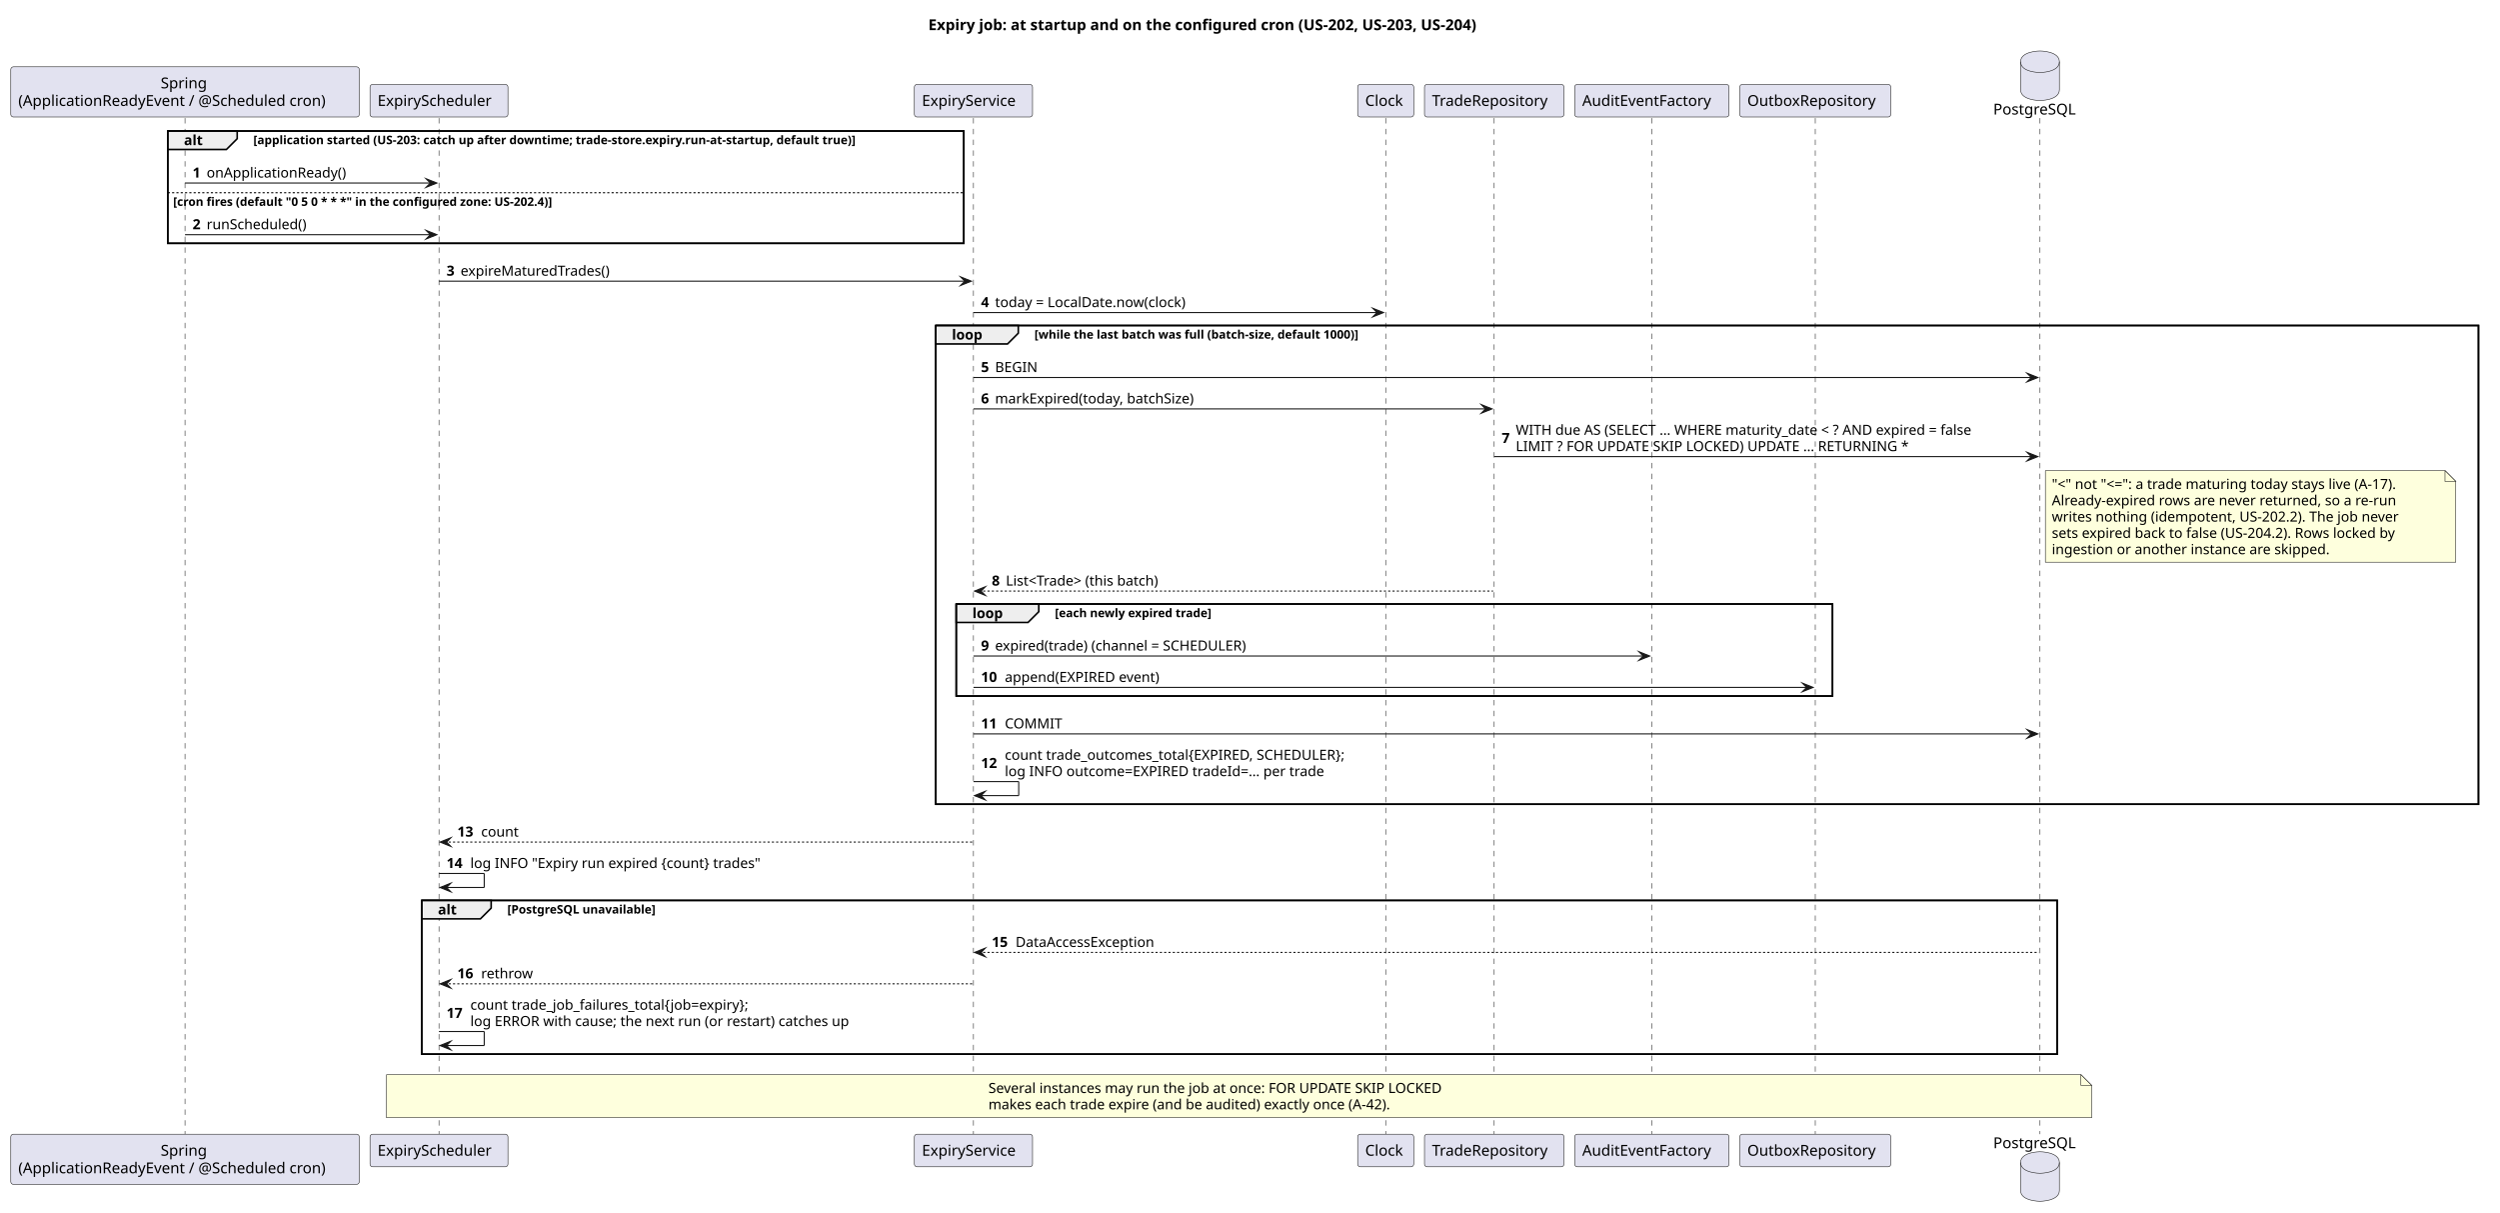
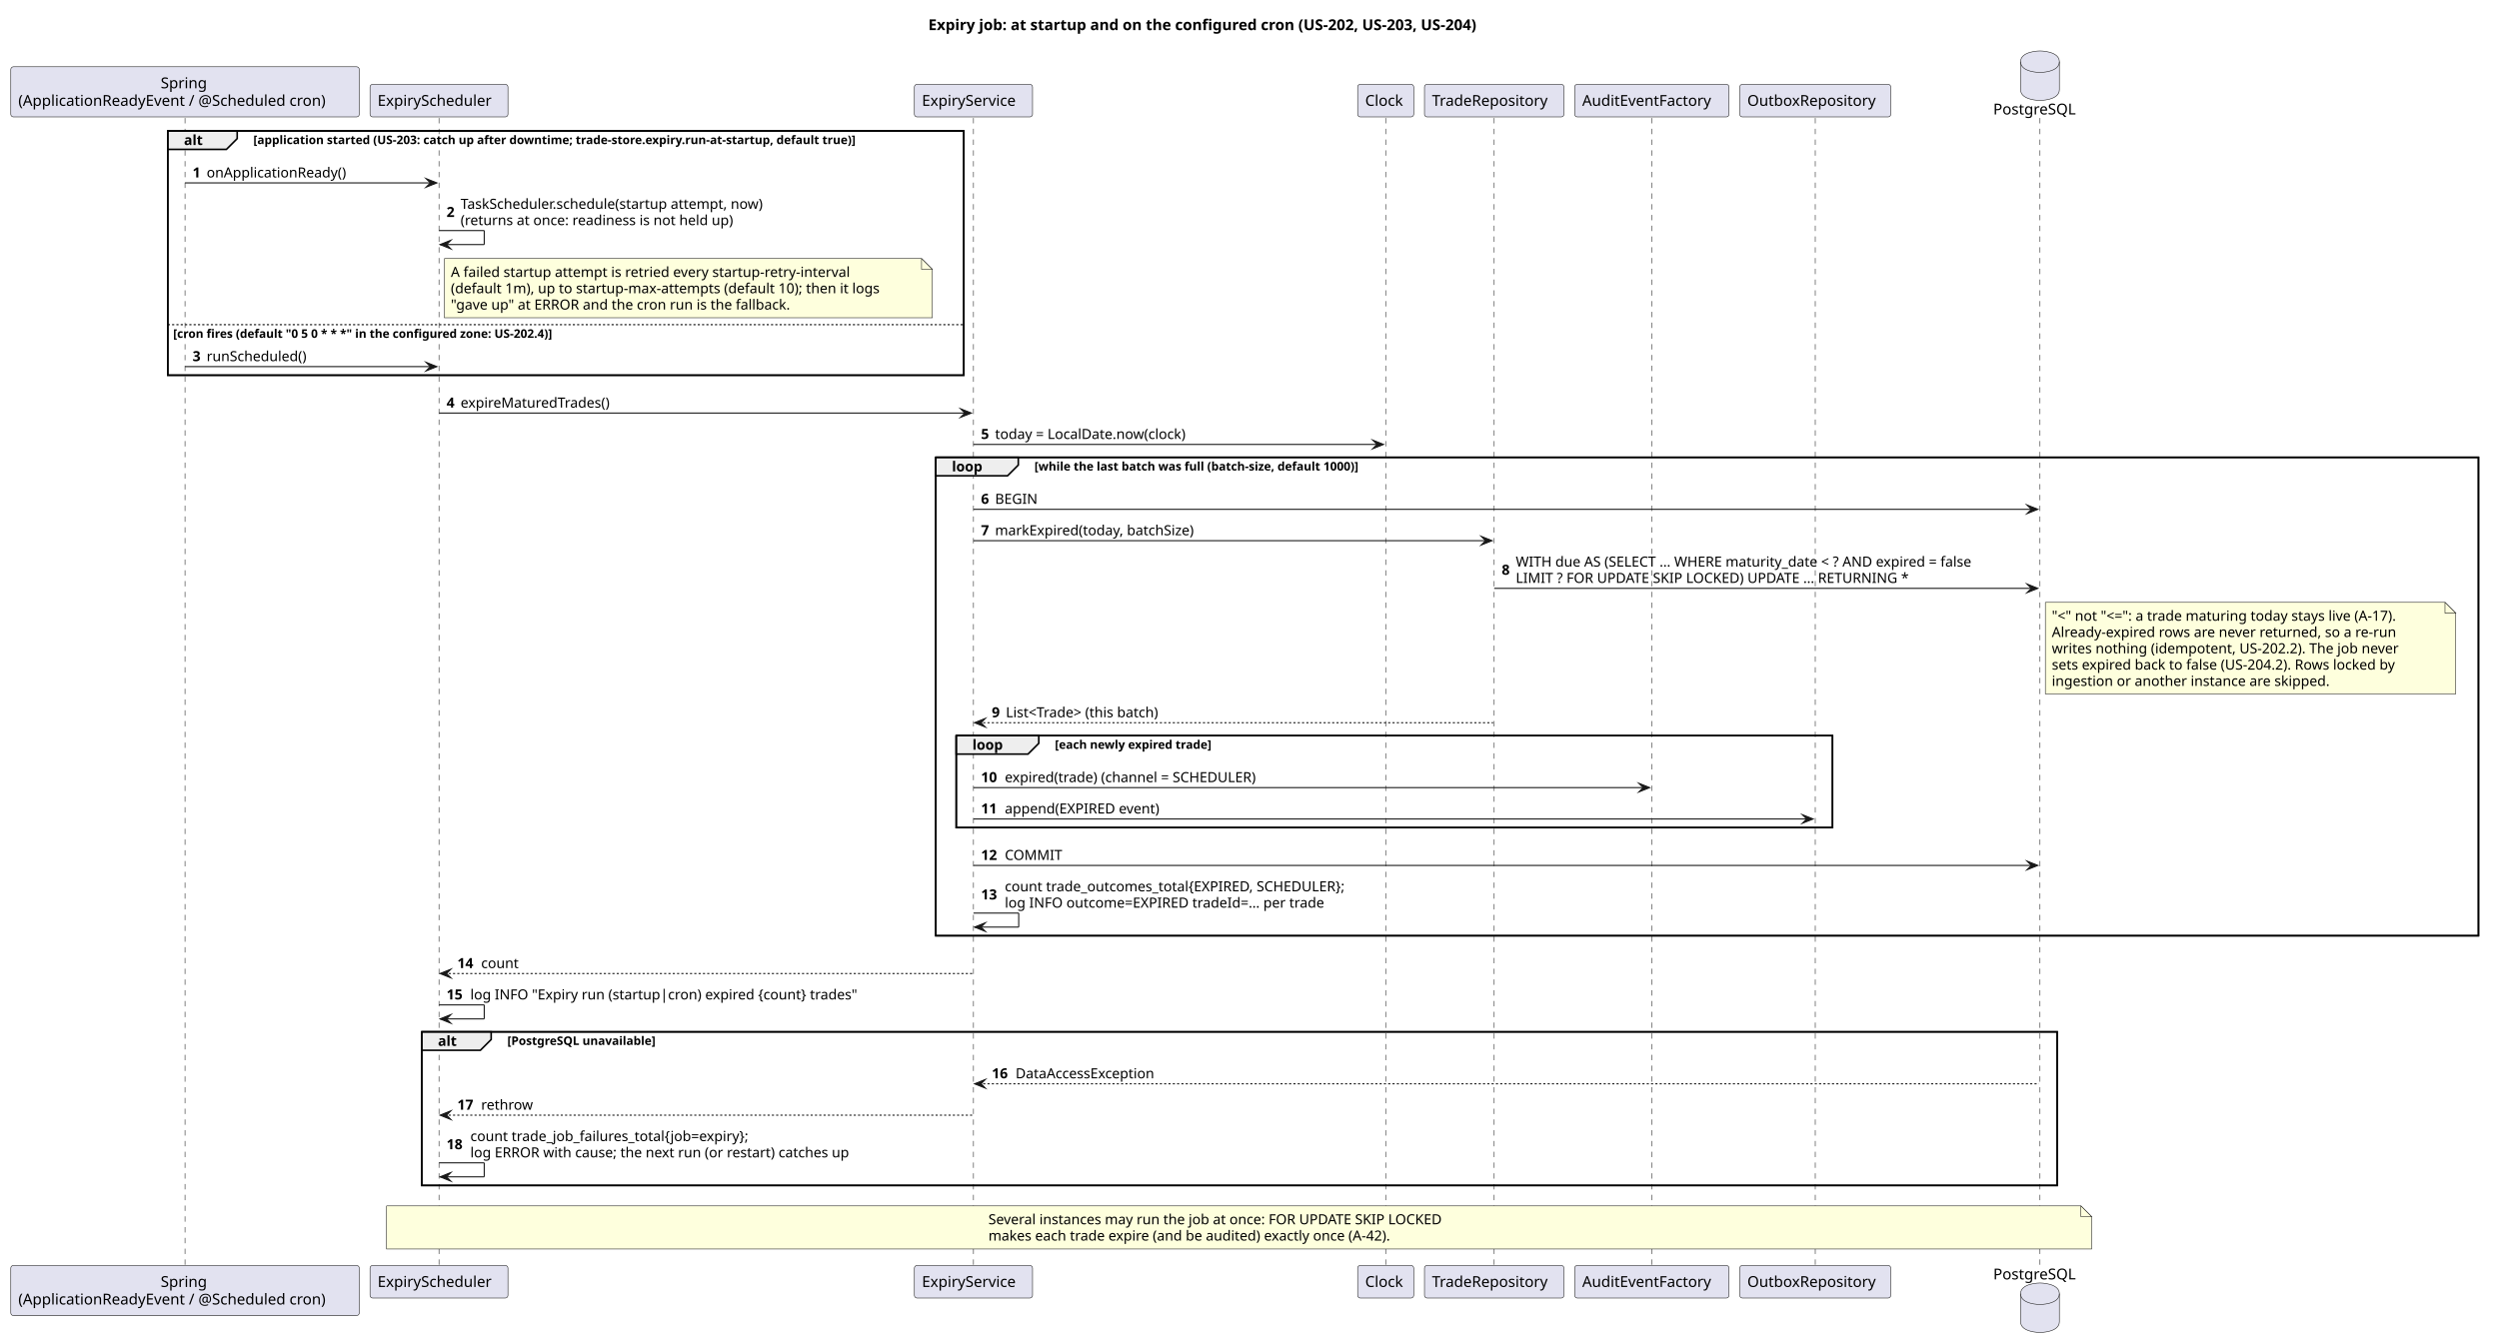
- <svg xmlns="http://www.w3.org/2000/svg" version="1.1" data-diagram-type="SEQUENCE" style="width:2320px;height:1125px;background:#FFFFFF;" width="2320px" height="1125px" viewBox="0 0 2320 1125" zoomAndPan="magnify" preserveAspectRatio="none" contentStyleType="text/css">
+ <svg xmlns="http://www.w3.org/2000/svg" version="1.1" data-diagram-type="SEQUENCE" style="width:2320px;height:1248px;background:#FFFFFF;" width="2320px" height="1248px" viewBox="0 0 2320 1248" zoomAndPan="magnify" preserveAspectRatio="none" contentStyleType="text/css">
  <defs />
  <g font-family="sans-serif" lengthAdjust="spacing">
    <g class="title" data-source-line="1">
      <text x="861.804" y="27.995" fill="#000" font-size="14" textLength="595.328" font-weight="700">Expiry job: at startup and on the configured cron (US-202, US-203, US-204)</text>
    </g>
-     <rect x="155.762" y="121.594" width="738.98" height="104.203" fill="none" style="stroke:#000;stroke-width:1.5;" />
-     <rect x="868.743" y="302.063" width="1432.193" height="444.258" fill="none" style="stroke:#000;stroke-width:1.5;" />
-     <rect x="887.743" y="560.523" width="813.499" height="85.398" fill="none" style="stroke:#000;stroke-width:1.5;" />
-     <rect x="391.543" y="835.586" width="1518.315" height="142.664" fill="none" style="stroke:#000;stroke-width:1.5;" />
+     <rect x="155.762" y="121.594" width="738.98" height="226.867" fill="none" style="stroke:#000;stroke-width:1.5;" />
+     <rect x="868.743" y="424.727" width="1432.193" height="444.258" fill="none" style="stroke:#000;stroke-width:1.5;" />
+     <rect x="887.743" y="683.188" width="813.499" height="85.398" fill="none" style="stroke:#000;stroke-width:1.5;" />
+     <rect x="391.543" y="958.25" width="1518.315" height="142.664" fill="none" style="stroke:#000;stroke-width:1.5;" />
    <g class="participant-lifeline" data-qualified-name="Spring" data-entity-uid="part1" id="part1-lifeline" data-source-line="4">
      <g>
-         <rect x="168.262" y="109.594" width="8" height="942.922" fill="#000" fill-opacity="0" />
-         <line x1="171.762" y1="109.594" x2="171.762" y2="1052.516" style="stroke:#181818;stroke-width:0.5;stroke-dasharray:5,5;" />
+         <rect x="168.262" y="109.594" width="8" height="1065.586" fill="#000" fill-opacity="0" />
+         <line x1="171.762" y1="109.594" x2="171.762" y2="1175.18" style="stroke:#181818;stroke-width:0.5;stroke-dasharray:5,5;" />
      </g>
    </g>
    <g class="participant-lifeline" data-qualified-name="ExpiryScheduler" data-entity-uid="part2" id="part2-lifeline" data-source-line="5">
      <g>
-         <rect x="404.043" y="109.594" width="8" height="942.922" fill="#000" fill-opacity="0" />
-         <line x1="407.543" y1="109.594" x2="407.543" y2="1052.516" style="stroke:#181818;stroke-width:0.5;stroke-dasharray:5,5;" />
+         <rect x="404.043" y="109.594" width="8" height="1065.586" fill="#000" fill-opacity="0" />
+         <line x1="407.543" y1="109.594" x2="407.543" y2="1175.18" style="stroke:#181818;stroke-width:0.5;stroke-dasharray:5,5;" />
      </g>
    </g>
    <g class="participant-lifeline" data-qualified-name="ExpiryService" data-entity-uid="part3" id="part3-lifeline" data-source-line="6">
      <g>
-         <rect x="900.243" y="109.594" width="8" height="942.922" fill="#000" fill-opacity="0" />
-         <line x1="903.743" y1="109.594" x2="903.743" y2="1052.516" style="stroke:#181818;stroke-width:0.5;stroke-dasharray:5,5;" />
+         <rect x="900.243" y="109.594" width="8" height="1065.586" fill="#000" fill-opacity="0" />
+         <line x1="903.743" y1="109.594" x2="903.743" y2="1175.18" style="stroke:#181818;stroke-width:0.5;stroke-dasharray:5,5;" />
      </g>
    </g>
    <g class="participant-lifeline" data-qualified-name="Clock" data-entity-uid="part4" id="part4-lifeline" data-source-line="7">
      <g>
-         <rect x="1282.922" y="109.594" width="8" height="942.922" fill="#000" fill-opacity="0" />
-         <line x1="1286.422" y1="109.594" x2="1286.422" y2="1052.516" style="stroke:#181818;stroke-width:0.5;stroke-dasharray:5,5;" />
+         <rect x="1282.922" y="109.594" width="8" height="1065.586" fill="#000" fill-opacity="0" />
+         <line x1="1286.422" y1="109.594" x2="1286.422" y2="1175.18" style="stroke:#181818;stroke-width:0.5;stroke-dasharray:5,5;" />
      </g>
    </g>
    <g class="participant-lifeline" data-qualified-name="TradeRepository" data-entity-uid="part5" id="part5-lifeline" data-source-line="8">
      <g>
-         <rect x="1383.669" y="109.594" width="8" height="942.922" fill="#000" fill-opacity="0" />
-         <line x1="1387.169" y1="109.594" x2="1387.169" y2="1052.516" style="stroke:#181818;stroke-width:0.5;stroke-dasharray:5,5;" />
+         <rect x="1383.669" y="109.594" width="8" height="1065.586" fill="#000" fill-opacity="0" />
+         <line x1="1387.169" y1="109.594" x2="1387.169" y2="1175.18" style="stroke:#181818;stroke-width:0.5;stroke-dasharray:5,5;" />
      </g>
    </g>
    <g class="participant-lifeline" data-qualified-name="AuditEventFactory" data-entity-uid="part6" id="part6-lifeline" data-source-line="9">
      <g>
-         <rect x="1530.022" y="109.594" width="8" height="942.922" fill="#000" fill-opacity="0" />
-         <line x1="1533.522" y1="109.594" x2="1533.522" y2="1052.516" style="stroke:#181818;stroke-width:0.5;stroke-dasharray:5,5;" />
+         <rect x="1530.022" y="109.594" width="8" height="1065.586" fill="#000" fill-opacity="0" />
+         <line x1="1533.522" y1="109.594" x2="1533.522" y2="1175.18" style="stroke:#181818;stroke-width:0.5;stroke-dasharray:5,5;" />
      </g>
    </g>
    <g class="participant-lifeline" data-qualified-name="OutboxRepository" data-entity-uid="part7" id="part7-lifeline" data-source-line="10">
      <g>
-         <rect x="1681.741" y="109.594" width="8" height="942.922" fill="#000" fill-opacity="0" />
-         <line x1="1685.241" y1="109.594" x2="1685.241" y2="1052.516" style="stroke:#181818;stroke-width:0.5;stroke-dasharray:5,5;" />
+         <rect x="1681.741" y="109.594" width="8" height="1065.586" fill="#000" fill-opacity="0" />
+         <line x1="1685.241" y1="109.594" x2="1685.241" y2="1175.18" style="stroke:#181818;stroke-width:0.5;stroke-dasharray:5,5;" />
      </g>
    </g>
    <g class="participant-lifeline" data-qualified-name="PostgreSQL" data-entity-uid="part8" id="part8-lifeline" data-source-line="11">
      <g>
-         <rect x="1890.358" y="109.594" width="8" height="942.922" fill="#000" fill-opacity="0" />
-         <line x1="1893.858" y1="109.594" x2="1893.858" y2="1052.516" style="stroke:#181818;stroke-width:0.5;stroke-dasharray:5,5;" />
+         <rect x="1890.358" y="109.594" width="8" height="1065.586" fill="#000" fill-opacity="0" />
+         <line x1="1893.858" y1="109.594" x2="1893.858" y2="1175.18" style="stroke:#181818;stroke-width:0.5;stroke-dasharray:5,5;" />
      </g>
    </g>
    <g class="participant participant-head" data-qualified-name="Spring" data-entity-uid="part1" id="part1-head" data-source-line="4">
      <rect x="10" y="62" width="323.524" height="46.594" fill="#E2E2F0" style="stroke:#181818;stroke-width:0.5;" rx="2.5" ry="2.5" />
      <text x="149.173" y="81.995" fill="#000" font-size="14" textLength="45.179">Spring</text>
      <text x="17" y="98.292" fill="#000" font-size="14" textLength="309.524">(ApplicationReadyEvent / @Scheduled cron)</text>
    </g>
    <g class="participant participant-head" data-qualified-name="ExpiryScheduler" data-entity-uid="part2" id="part2-head" data-source-line="5">
      <rect x="343.524" y="78.297" width="128.037" height="30.297" fill="#E2E2F0" style="stroke:#181818;stroke-width:0.5;" rx="2.5" ry="2.5" />
      <text x="350.524" y="98.292" fill="#000" font-size="14" textLength="114.037">ExpiryScheduler</text>
    </g>
    <g class="participant participant-head" data-qualified-name="ExpiryService" data-entity-uid="part3" id="part3-head" data-source-line="6">
      <rect x="848.898" y="78.297" width="109.689" height="30.297" fill="#E2E2F0" style="stroke:#181818;stroke-width:0.5;" rx="2.5" ry="2.5" />
      <text x="855.898" y="98.292" fill="#000" font-size="14" textLength="95.689">ExpiryService</text>
    </g>
    <g class="participant participant-head" data-qualified-name="Clock" data-entity-uid="part4" id="part4-head" data-source-line="7">
      <rect x="1260.404" y="78.297" width="52.035" height="30.297" fill="#E2E2F0" style="stroke:#181818;stroke-width:0.5;" rx="2.5" ry="2.5" />
      <text x="1267.404" y="98.292" fill="#000" font-size="14" textLength="38.035">Clock</text>
    </g>
    <g class="participant participant-head" data-qualified-name="TradeRepository" data-entity-uid="part5" id="part5-head" data-source-line="8">
      <rect x="1322.439" y="78.297" width="129.459" height="30.297" fill="#E2E2F0" style="stroke:#181818;stroke-width:0.5;" rx="2.5" ry="2.5" />
      <text x="1329.439" y="98.292" fill="#000" font-size="14" textLength="115.459">TradeRepository</text>
    </g>
    <g class="participant participant-head" data-qualified-name="AuditEventFactory" data-entity-uid="part6" id="part6-head" data-source-line="9">
      <rect x="1461.898" y="78.297" width="143.247" height="30.297" fill="#E2E2F0" style="stroke:#181818;stroke-width:0.5;" rx="2.5" ry="2.5" />
      <text x="1468.898" y="98.292" fill="#000" font-size="14" textLength="129.247">AuditEventFactory</text>
    </g>
    <g class="participant participant-head" data-qualified-name="OutboxRepository" data-entity-uid="part7" id="part7-head" data-source-line="10">
      <rect x="1615.146" y="78.297" width="140.191" height="30.297" fill="#E2E2F0" style="stroke:#181818;stroke-width:0.5;" rx="2.5" ry="2.5" />
      <text x="1622.146" y="98.292" fill="#000" font-size="14" textLength="126.191">OutboxRepository</text>
    </g>
    <g class="participant participant-head" data-qualified-name="PostgreSQL" data-entity-uid="part8" id="part8-head" data-source-line="11">
      <text x="1850.482" y="106.292" fill="#000" font-size="14" textLength="80.753">PostgreSQL</text>
      <path d="M1875.858,57.297 C1875.858,47.297 1893.858,47.297 1893.858,47.297 C1893.858,47.297 1911.858,47.297 1911.858,57.297 L1911.858,83.297 C1911.858,93.297 1893.858,93.297 1893.858,93.297 C1893.858,93.297 1875.858,93.297 1875.858,83.297 L1875.858,57.297" style="stroke:#181818;stroke-width:0.5;" fill="#E2E2F0" />
      <path d="M1875.858,57.297 C1875.858,67.297 1893.858,67.297 1893.858,67.297 C1893.858,67.297 1911.858,67.297 1911.858,57.297" style="stroke:#181818;stroke-width:0.5;" fill="none" />
    </g>
    <g class="participant participant-tail" data-qualified-name="Spring" data-entity-uid="part1" id="part1-tail" data-source-line="4">
-       <rect x="10" y="1052.516" width="323.524" height="46.594" fill="#E2E2F0" style="stroke:#181818;stroke-width:0.5;" rx="2.5" ry="2.5" />
-       <text x="149.173" y="1072.511" fill="#000" font-size="14" textLength="45.179">Spring</text>
-       <text x="17" y="1088.808" fill="#000" font-size="14" textLength="309.524">(ApplicationReadyEvent / @Scheduled cron)</text>
+       <rect x="10" y="1175.18" width="323.524" height="46.594" fill="#E2E2F0" style="stroke:#181818;stroke-width:0.5;" rx="2.5" ry="2.5" />
+       <text x="149.173" y="1195.175" fill="#000" font-size="14" textLength="45.179">Spring</text>
+       <text x="17" y="1211.472" fill="#000" font-size="14" textLength="309.524">(ApplicationReadyEvent / @Scheduled cron)</text>
    </g>
    <g class="participant participant-tail" data-qualified-name="ExpiryScheduler" data-entity-uid="part2" id="part2-tail" data-source-line="5">
-       <rect x="343.524" y="1052.516" width="128.037" height="30.297" fill="#E2E2F0" style="stroke:#181818;stroke-width:0.5;" rx="2.5" ry="2.5" />
-       <text x="350.524" y="1072.511" fill="#000" font-size="14" textLength="114.037">ExpiryScheduler</text>
+       <rect x="343.524" y="1175.18" width="128.037" height="30.297" fill="#E2E2F0" style="stroke:#181818;stroke-width:0.5;" rx="2.5" ry="2.5" />
+       <text x="350.524" y="1195.175" fill="#000" font-size="14" textLength="114.037">ExpiryScheduler</text>
    </g>
    <g class="participant participant-tail" data-qualified-name="ExpiryService" data-entity-uid="part3" id="part3-tail" data-source-line="6">
-       <rect x="848.898" y="1052.516" width="109.689" height="30.297" fill="#E2E2F0" style="stroke:#181818;stroke-width:0.5;" rx="2.5" ry="2.5" />
-       <text x="855.898" y="1072.511" fill="#000" font-size="14" textLength="95.689">ExpiryService</text>
+       <rect x="848.898" y="1175.18" width="109.689" height="30.297" fill="#E2E2F0" style="stroke:#181818;stroke-width:0.5;" rx="2.5" ry="2.5" />
+       <text x="855.898" y="1195.175" fill="#000" font-size="14" textLength="95.689">ExpiryService</text>
    </g>
    <g class="participant participant-tail" data-qualified-name="Clock" data-entity-uid="part4" id="part4-tail" data-source-line="7">
-       <rect x="1260.404" y="1052.516" width="52.035" height="30.297" fill="#E2E2F0" style="stroke:#181818;stroke-width:0.5;" rx="2.5" ry="2.5" />
-       <text x="1267.404" y="1072.511" fill="#000" font-size="14" textLength="38.035">Clock</text>
+       <rect x="1260.404" y="1175.18" width="52.035" height="30.297" fill="#E2E2F0" style="stroke:#181818;stroke-width:0.5;" rx="2.5" ry="2.5" />
+       <text x="1267.404" y="1195.175" fill="#000" font-size="14" textLength="38.035">Clock</text>
    </g>
    <g class="participant participant-tail" data-qualified-name="TradeRepository" data-entity-uid="part5" id="part5-tail" data-source-line="8">
-       <rect x="1322.439" y="1052.516" width="129.459" height="30.297" fill="#E2E2F0" style="stroke:#181818;stroke-width:0.5;" rx="2.5" ry="2.5" />
-       <text x="1329.439" y="1072.511" fill="#000" font-size="14" textLength="115.459">TradeRepository</text>
+       <rect x="1322.439" y="1175.18" width="129.459" height="30.297" fill="#E2E2F0" style="stroke:#181818;stroke-width:0.5;" rx="2.5" ry="2.5" />
+       <text x="1329.439" y="1195.175" fill="#000" font-size="14" textLength="115.459">TradeRepository</text>
    </g>
    <g class="participant participant-tail" data-qualified-name="AuditEventFactory" data-entity-uid="part6" id="part6-tail" data-source-line="9">
-       <rect x="1461.898" y="1052.516" width="143.247" height="30.297" fill="#E2E2F0" style="stroke:#181818;stroke-width:0.5;" rx="2.5" ry="2.5" />
-       <text x="1468.898" y="1072.511" fill="#000" font-size="14" textLength="129.247">AuditEventFactory</text>
+       <rect x="1461.898" y="1175.18" width="143.247" height="30.297" fill="#E2E2F0" style="stroke:#181818;stroke-width:0.5;" rx="2.5" ry="2.5" />
+       <text x="1468.898" y="1195.175" fill="#000" font-size="14" textLength="129.247">AuditEventFactory</text>
    </g>
    <g class="participant participant-tail" data-qualified-name="OutboxRepository" data-entity-uid="part7" id="part7-tail" data-source-line="10">
-       <rect x="1615.146" y="1052.516" width="140.191" height="30.297" fill="#E2E2F0" style="stroke:#181818;stroke-width:0.5;" rx="2.5" ry="2.5" />
-       <text x="1622.146" y="1072.511" fill="#000" font-size="14" textLength="126.191">OutboxRepository</text>
+       <rect x="1615.146" y="1175.18" width="140.191" height="30.297" fill="#E2E2F0" style="stroke:#181818;stroke-width:0.5;" rx="2.5" ry="2.5" />
+       <text x="1622.146" y="1195.175" fill="#000" font-size="14" textLength="126.191">OutboxRepository</text>
    </g>
    <g class="participant participant-tail" data-qualified-name="PostgreSQL" data-entity-uid="part8" id="part8-tail" data-source-line="11">
-       <text x="1850.482" y="1065.511" fill="#000" font-size="14" textLength="80.753">PostgreSQL</text>
-       <path d="M1875.858,1078.813 C1875.858,1068.813 1893.858,1068.813 1893.858,1068.813 C1893.858,1068.813 1911.858,1068.813 1911.858,1078.813 L1911.858,1104.813 C1911.858,1114.813 1893.858,1114.813 1893.858,1114.813 C1893.858,1114.813 1875.858,1114.813 1875.858,1104.813 L1875.858,1078.813" style="stroke:#181818;stroke-width:0.5;" fill="#E2E2F0" />
-       <path d="M1875.858,1078.813 C1875.858,1088.813 1893.858,1088.813 1893.858,1088.813 C1893.858,1088.813 1911.858,1088.813 1911.858,1078.813" style="stroke:#181818;stroke-width:0.5;" fill="none" />
+       <text x="1850.482" y="1188.175" fill="#000" font-size="14" textLength="80.753">PostgreSQL</text>
+       <path d="M1875.858,1201.477 C1875.858,1191.477 1893.858,1191.477 1893.858,1191.477 C1893.858,1191.477 1911.858,1191.477 1911.858,1201.477 L1911.858,1227.477 C1911.858,1237.477 1893.858,1237.477 1893.858,1237.477 C1893.858,1237.477 1875.858,1237.477 1875.858,1227.477 L1875.858,1201.477" style="stroke:#181818;stroke-width:0.5;" fill="#E2E2F0" />
+       <path d="M1875.858,1201.477 C1875.858,1211.477 1893.858,1211.477 1893.858,1211.477 C1893.858,1211.477 1911.858,1211.477 1911.858,1201.477" style="stroke:#181818;stroke-width:0.5;" fill="none" />
    </g>
    <path d="M155.762,121.594 L220.205,121.594 L220.205,128.727 L210.205,138.727 L155.762,138.727 L155.762,121.594" style="stroke:#000;stroke-width:1.5;" fill="#EEE" />
-     <rect x="155.762" y="121.594" width="738.98" height="104.203" fill="none" style="stroke:#000;stroke-width:1.5;" />
+     <rect x="155.762" y="121.594" width="738.98" height="226.867" fill="none" style="stroke:#000;stroke-width:1.5;" />
    <text x="170.762" y="134.661" fill="#000" font-size="13" textLength="19.443" font-weight="700">alt</text>
    <text x="235.205" y="133.804" fill="#000" font-size="11" textLength="643.538" font-weight="700">[application started (US-203: catch up after downtime; trade-store.expiry.run-at-startup, default true)]</text>
    <g class="message" data-entity-1="part1" data-entity-2="part2" id="msg1" data-source-line="14">
      <polygon points="395.543,165.859,405.543,169.859,395.543,173.859,399.543,169.859" fill="#181818" style="stroke:#181818;stroke-width:1;stroke-linejoin:miter;stroke-miterlimit:10;" />
      <line x1="171.762" y1="169.859" x2="401.543" y2="169.859" style="stroke:#181818;stroke-width:1;" />
      <text x="178.762" y="164.793" fill="#000" font-size="13" font-weight="700">1</text>
      <text x="191.808" y="164.793" fill="#000" font-size="13" textLength="139.915">onApplicationReady()</text>
    </g>
-     <line x1="155.762" y1="178.859" x2="894.743" y2="178.859" style="stroke:#000;stroke-width:1;stroke-dasharray:2,2;" />
-     <text x="160.762" y="191.07" fill="#000" font-size="11" textLength="410.244" font-weight="700">[cron fires (default "0 5 0 * * *" in the configured zone: US-202.4)]</text>
-     <g class="message" data-entity-1="part1" data-entity-2="part2" id="msg2" data-source-line="16">
-       <polygon points="395.543,213.797,405.543,217.797,395.543,221.797,399.543,217.797" fill="#181818" style="stroke:#181818;stroke-width:1;stroke-linejoin:miter;stroke-miterlimit:10;" />
-       <line x1="171.762" y1="217.797" x2="401.543" y2="217.797" style="stroke:#181818;stroke-width:1;" />
-       <text x="178.762" y="212.731" fill="#000" font-size="13" font-weight="700">2</text>
-       <text x="191.808" y="212.731" fill="#000" font-size="13" textLength="99.957">runScheduled()</text>
-     </g>
-     <g class="message" data-entity-1="part2" data-entity-2="part3" id="msg3" data-source-line="18">
-       <polygon points="891.743,256.93,901.743,260.93,891.743,264.93,895.743,260.93" fill="#181818" style="stroke:#181818;stroke-width:1;stroke-linejoin:miter;stroke-miterlimit:10;" />
-       <line x1="407.543" y1="260.93" x2="897.743" y2="260.93" style="stroke:#181818;stroke-width:1;" />
-       <text x="414.543" y="255.864" fill="#000" font-size="13" font-weight="700">3</text>
-       <text x="427.588" y="255.864" fill="#000" font-size="13" textLength="149.43">expireMaturedTrades()</text>
-     </g>
-     <g class="message" data-entity-1="part3" data-entity-2="part4" id="msg4" data-source-line="19">
-       <polygon points="1274.422,286.063,1284.422,290.063,1274.422,294.063,1278.422,290.063" fill="#181818" style="stroke:#181818;stroke-width:1;stroke-linejoin:miter;stroke-miterlimit:10;" />
-       <line x1="903.743" y1="290.063" x2="1280.422" y2="290.063" style="stroke:#181818;stroke-width:1;" />
-       <text x="910.743" y="284.997" fill="#000" font-size="13" font-weight="700">4</text>
-       <text x="923.788" y="284.997" fill="#000" font-size="13" textLength="195.603">today = LocalDate.now(clock)</text>
-     </g>
-     <path d="M868.743,302.063 L945.367,302.063 L945.367,309.195 L935.367,319.195 L868.743,319.195 L868.743,302.063" style="stroke:#000;stroke-width:1.5;" fill="#EEE" />
-     <rect x="868.743" y="302.063" width="1432.193" height="444.258" fill="none" style="stroke:#000;stroke-width:1.5;" />
-     <text x="883.743" y="315.129" fill="#000" font-size="13" textLength="31.624" font-weight="700">loop</text>
-     <text x="960.367" y="314.273" fill="#000" font-size="11" textLength="349.336" font-weight="700">[while the last batch was full (batch-size, default 1000)]</text>
-     <g class="message" data-entity-1="part3" data-entity-2="part8" id="msg5" data-source-line="21">
-       <polygon points="1881.858,346.328,1891.858,350.328,1881.858,354.328,1885.858,350.328" fill="#181818" style="stroke:#181818;stroke-width:1;stroke-linejoin:miter;stroke-miterlimit:10;" />
-       <line x1="903.743" y1="350.328" x2="1887.858" y2="350.328" style="stroke:#181818;stroke-width:1;" />
-       <text x="910.743" y="345.262" fill="#000" font-size="13" font-weight="700">5</text>
-       <text x="923.788" y="345.262" fill="#000" font-size="13" textLength="40.765">BEGIN</text>
-     </g>
-     <g class="message" data-entity-1="part3" data-entity-2="part5" id="msg6" data-source-line="22">
-       <polygon points="1375.169,375.461,1385.169,379.461,1375.169,383.461,1379.169,379.461" fill="#181818" style="stroke:#181818;stroke-width:1;stroke-linejoin:miter;stroke-miterlimit:10;" />
-       <line x1="903.743" y1="379.461" x2="1381.169" y2="379.461" style="stroke:#181818;stroke-width:1;" />
-       <text x="910.743" y="374.395" fill="#000" font-size="13" font-weight="700">6</text>
-       <text x="923.788" y="374.395" fill="#000" font-size="13" textLength="201.627">markExpired(today, batchSize)</text>
-     </g>
-     <g class="message" data-entity-1="part5" data-entity-2="part8" id="msg7" data-source-line="23">
-       <polygon points="1881.858,419.727,1891.858,423.727,1881.858,427.727,1885.858,423.727" fill="#181818" style="stroke:#181818;stroke-width:1;stroke-linejoin:miter;stroke-miterlimit:10;" />
-       <line x1="1387.169" y1="423.727" x2="1887.858" y2="423.727" style="stroke:#181818;stroke-width:1;" />
-       <text x="1394.169" y="411.094" fill="#000" font-size="13" font-weight="700">7</text>
-       <text x="1407.214" y="403.528" fill="#000" font-size="13" textLength="469.644">WITH due AS (SELECT … WHERE maturity_date &lt; ? AND expired = false</text>
-       <text x="1407.214" y="418.661" fill="#000" font-size="13" textLength="393.142">LIMIT ? FOR UPDATE SKIP LOCKED) UPDATE … RETURNING *</text>
-     </g>
-     <path d="M1898.858,436.727 L1898.858,521.727 L2279.858,521.727 L2279.858,446.727 L2269.858,436.727 L1898.858,436.727" style="stroke:#181818;stroke-width:0.5;" fill="#FEFFDD" />
-     <path d="M2269.858,436.727 L2269.858,446.727 L2279.858,446.727 L2269.858,436.727" style="stroke:#181818;stroke-width:0.5;" fill="#FEFFDD" />
-     <text x="1904.858" y="453.793" fill="#000" font-size="13" textLength="360.077">"&lt;" not "&lt;=": a trade maturing today stays live (A-17).</text>
-     <text x="1904.858" y="468.926" fill="#000" font-size="13" textLength="345.008">Already-expired rows are never returned, so a re-run</text>
-     <text x="1904.858" y="484.059" fill="#000" font-size="13" textLength="348.397">writes nothing (idempotent, US-202.2). The job never</text>
-     <text x="1904.858" y="499.192" fill="#000" font-size="13" textLength="350.499">sets expired back to false (US-204.2). Rows locked by</text>
-     <text x="1904.858" y="514.325" fill="#000" font-size="13" textLength="275.755">ingestion or another instance are skipped.</text>
-     <g class="message" data-entity-1="part5" data-entity-2="part3" id="msg8" data-source-line="31">
-       <polygon points="914.743,544.523,904.743,548.523,914.743,552.523,910.743,548.523" fill="#181818" style="stroke:#181818;stroke-width:1;stroke-linejoin:miter;stroke-miterlimit:10;" />
-       <line x1="908.743" y1="548.523" x2="1386.169" y2="548.523" style="stroke:#181818;stroke-width:1;stroke-dasharray:2,2;" />
-       <text x="920.743" y="543.458" fill="#000" font-size="13" font-weight="700">8</text>
-       <text x="933.788" y="543.458" fill="#000" font-size="13" textLength="160.843">List&lt;Trade&gt; (this batch)</text>
-     </g>
-     <path d="M887.743,560.523 L964.367,560.523 L964.367,567.656 L954.367,577.656 L887.743,577.656 L887.743,560.523" style="stroke:#000;stroke-width:1.5;" fill="#EEE" />
-     <rect x="887.743" y="560.523" width="813.499" height="85.398" fill="none" style="stroke:#000;stroke-width:1.5;" />
-     <text x="902.743" y="573.59" fill="#000" font-size="13" textLength="31.624" font-weight="700">loop</text>
-     <text x="979.367" y="572.734" fill="#000" font-size="11" textLength="167.573" font-weight="700">[each newly expired trade]</text>
-     <g class="message" data-entity-1="part3" data-entity-2="part6" id="msg9" data-source-line="33">
-       <polygon points="1521.522,604.789,1531.522,608.789,1521.522,612.789,1525.522,608.789" fill="#181818" style="stroke:#181818;stroke-width:1;stroke-linejoin:miter;stroke-miterlimit:10;" />
-       <line x1="903.743" y1="608.789" x2="1527.522" y2="608.789" style="stroke:#181818;stroke-width:1;" />
-       <text x="910.743" y="603.723" fill="#000" font-size="13" font-weight="700">9</text>
-       <text x="923.788" y="603.723" fill="#000" font-size="13" textLength="262.292">expired(trade)  (channel = SCHEDULER)</text>
-     </g>
-     <g class="message" data-entity-1="part3" data-entity-2="part7" id="msg10" data-source-line="34">
-       <polygon points="1673.241,633.922,1683.241,637.922,1673.241,641.922,1677.241,637.922" fill="#181818" style="stroke:#181818;stroke-width:1;stroke-linejoin:miter;stroke-miterlimit:10;" />
-       <line x1="903.743" y1="637.922" x2="1679.241" y2="637.922" style="stroke:#181818;stroke-width:1;" />
-       <text x="910.743" y="632.856" fill="#000" font-size="13" textLength="18.091" font-weight="700">10</text>
-       <text x="932.833" y="632.856" fill="#000" font-size="13" textLength="156.311">append(EXPIRED event)</text>
-     </g>
-     <g class="message" data-entity-1="part3" data-entity-2="part8" id="msg11" data-source-line="36">
-       <polygon points="1881.858,677.055,1891.858,681.055,1881.858,685.055,1885.858,681.055" fill="#181818" style="stroke:#181818;stroke-width:1;stroke-linejoin:miter;stroke-miterlimit:10;" />
-       <line x1="903.743" y1="681.055" x2="1887.858" y2="681.055" style="stroke:#181818;stroke-width:1;" />
-       <text x="910.743" y="675.989" fill="#000" font-size="13" textLength="18.091" font-weight="700">11</text>
-       <text x="932.833" y="675.989" fill="#000" font-size="13" textLength="53.517">COMMIT</text>
-     </g>
-     <g class="message" data-entity-1="part3" data-entity-2="part3" id="msg12" data-source-line="37">
-       <line x1="903.743" y1="725.32" x2="945.743" y2="725.32" style="stroke:#181818;stroke-width:1;" />
-       <line x1="945.743" y1="725.32" x2="945.743" y2="738.32" style="stroke:#181818;stroke-width:1;" />
-       <line x1="904.743" y1="738.32" x2="945.743" y2="738.32" style="stroke:#181818;stroke-width:1;" />
-       <polygon points="914.743,734.32,904.743,738.32,914.743,742.32,910.743,738.32" fill="#181818" style="stroke:#181818;stroke-width:1;stroke-linejoin:miter;stroke-miterlimit:10;" />
-       <text x="910.743" y="712.688" fill="#000" font-size="13" textLength="18.091" font-weight="700">12</text>
-       <text x="932.833" y="705.122" fill="#000" font-size="13" textLength="346.588">count trade_outcomes_total{EXPIRED, SCHEDULER};</text>
-       <text x="932.833" y="720.254" fill="#000" font-size="13" textLength="322.632">log INFO outcome=EXPIRED tradeId=… per trade</text>
-     </g>
-     <g class="message" data-entity-1="part3" data-entity-2="part2" id="msg13" data-source-line="39">
-       <polygon points="418.543,777.453,408.543,781.453,418.543,785.453,414.543,781.453" fill="#181818" style="stroke:#181818;stroke-width:1;stroke-linejoin:miter;stroke-miterlimit:10;" />
-       <line x1="412.543" y1="781.453" x2="902.743" y2="781.453" style="stroke:#181818;stroke-width:1;stroke-dasharray:2,2;" />
-       <text x="424.543" y="776.387" fill="#000" font-size="13" textLength="18.091" font-weight="700">13</text>
-       <text x="446.634" y="776.387" fill="#000" font-size="13" textLength="36.677">count</text>
-     </g>
-     <g class="message" data-entity-1="part2" data-entity-2="part2" id="msg14" data-source-line="40">
-       <line x1="407.543" y1="810.586" x2="449.543" y2="810.586" style="stroke:#181818;stroke-width:1;" />
-       <line x1="449.543" y1="810.586" x2="449.543" y2="823.586" style="stroke:#181818;stroke-width:1;" />
-       <line x1="408.543" y1="823.586" x2="449.543" y2="823.586" style="stroke:#181818;stroke-width:1;" />
-       <polygon points="418.543,819.586,408.543,823.586,418.543,827.586,414.543,823.586" fill="#181818" style="stroke:#181818;stroke-width:1;stroke-linejoin:miter;stroke-miterlimit:10;" />
-       <text x="414.543" y="805.52" fill="#000" font-size="13" textLength="18.091" font-weight="700">14</text>
-       <text x="436.634" y="805.52" fill="#000" font-size="13" textLength="294.271">log INFO "Expiry run expired {count} trades"</text>
-     </g>
-     <path d="M391.543,835.586 L455.986,835.586 L455.986,842.719 L445.986,852.719 L391.543,852.719 L391.543,835.586" style="stroke:#000;stroke-width:1.5;" fill="#EEE" />
-     <rect x="391.543" y="835.586" width="1518.315" height="142.664" fill="none" style="stroke:#000;stroke-width:1.5;" />
-     <text x="406.543" y="848.653" fill="#000" font-size="13" textLength="19.443" font-weight="700">alt</text>
-     <text x="470.986" y="847.796" fill="#000" font-size="11" textLength="158.098" font-weight="700">[PostgreSQL unavailable]</text>
-     <g class="message" data-entity-1="part8" data-entity-2="part3" id="msg15" data-source-line="43">
-       <polygon points="914.743,879.852,904.743,883.852,914.743,887.852,910.743,883.852" fill="#181818" style="stroke:#181818;stroke-width:1;stroke-linejoin:miter;stroke-miterlimit:10;" />
-       <line x1="908.743" y1="883.852" x2="1892.858" y2="883.852" style="stroke:#181818;stroke-width:1;stroke-dasharray:2,2;" />
-       <text x="920.743" y="878.786" fill="#000" font-size="13" textLength="18.091" font-weight="700">15</text>
-       <text x="942.833" y="878.786" fill="#000" font-size="13" textLength="139.979">DataAccessException</text>
-     </g>
-     <g class="message" data-entity-1="part3" data-entity-2="part2" id="msg16" data-source-line="44">
-       <polygon points="418.543,908.984,408.543,912.984,418.543,916.984,414.543,912.984" fill="#181818" style="stroke:#181818;stroke-width:1;stroke-linejoin:miter;stroke-miterlimit:10;" />
-       <line x1="412.543" y1="912.984" x2="902.743" y2="912.984" style="stroke:#181818;stroke-width:1;stroke-dasharray:2,2;" />
-       <text x="424.543" y="907.918" fill="#000" font-size="13" textLength="18.091" font-weight="700">16</text>
-       <text x="446.634" y="907.918" fill="#000" font-size="13" textLength="50.61">rethrow</text>
-     </g>
-     <g class="message" data-entity-1="part2" data-entity-2="part2" id="msg17" data-source-line="45">
-       <line x1="407.543" y1="957.25" x2="449.543" y2="957.25" style="stroke:#181818;stroke-width:1;" />
-       <line x1="449.543" y1="957.25" x2="449.543" y2="970.25" style="stroke:#181818;stroke-width:1;" />
-       <line x1="408.543" y1="970.25" x2="449.543" y2="970.25" style="stroke:#181818;stroke-width:1;" />
-       <polygon points="418.543,966.25,408.543,970.25,418.543,974.25,414.543,970.25" fill="#181818" style="stroke:#181818;stroke-width:1;stroke-linejoin:miter;stroke-miterlimit:10;" />
-       <text x="414.543" y="944.618" fill="#000" font-size="13" textLength="18.091" font-weight="700">17</text>
-       <text x="436.634" y="937.051" fill="#000" font-size="13" textLength="284.857">count trade_job_failures_total{job=expiry};</text>
-       <text x="436.634" y="952.184" fill="#000" font-size="13" textLength="382.878">log ERROR with cause; the next run (or restart) catches up</text>
-     </g>
-     <path d="M358.845,997.25 L358.845,1037.25 L1941.845,1037.25 L1941.845,1007.25 L1931.845,997.25 L358.845,997.25" style="stroke:#181818;stroke-width:0.5;" fill="#FEFFDD" />
-     <path d="M1931.845,997.25 L1931.845,1007.25 L1941.845,1007.25 L1931.845,997.25" style="stroke:#181818;stroke-width:0.5;" fill="#FEFFDD" />
-     <text x="917.625" y="1014.317" fill="#000" font-size="13" textLength="457.152">Several instances may run the job at once: FOR UPDATE SKIP LOCKED</text>
-     <text x="917.625" y="1029.45" fill="#000" font-size="13" textLength="410.243">makes each trade expire (and be audited) exactly once (A-42).</text>
+     <g class="message" data-entity-1="part2" data-entity-2="part2" id="msg2" data-source-line="15">
+       <line x1="407.543" y1="214.125" x2="449.543" y2="214.125" style="stroke:#181818;stroke-width:1;" />
+       <line x1="449.543" y1="214.125" x2="449.543" y2="227.125" style="stroke:#181818;stroke-width:1;" />
+       <line x1="408.543" y1="227.125" x2="449.543" y2="227.125" style="stroke:#181818;stroke-width:1;" />
+       <polygon points="418.543,223.125,408.543,227.125,418.543,231.125,414.543,227.125" fill="#181818" style="stroke:#181818;stroke-width:1;stroke-linejoin:miter;stroke-miterlimit:10;" />
+       <text x="414.543" y="201.493" fill="#000" font-size="13" font-weight="700">2</text>
+       <text x="427.588" y="193.926" fill="#000" font-size="13" textLength="305.989">TaskScheduler.schedule(startup attempt, now)</text>
+       <text x="427.588" y="209.059" fill="#000" font-size="13" textLength="274.111">(returns at once: readiness is not held up)</text>
+     </g>
+     <path d="M412.543,240.125 L412.543,295.125 L865.543,295.125 L865.543,250.125 L855.543,240.125 L412.543,240.125" style="stroke:#181818;stroke-width:0.5;" fill="#FEFFDD" />
+     <path d="M855.543,240.125 L855.543,250.125 L865.543,250.125 L855.543,240.125" style="stroke:#181818;stroke-width:0.5;" fill="#FEFFDD" />
+     <text x="418.543" y="257.192" fill="#000" font-size="13" textLength="400.728">A failed startup attempt is retried every startup-retry-interval</text>
+     <text x="418.543" y="272.325" fill="#000" font-size="13" textLength="432.783">(default 1m), up to startup-max-attempts (default 10); then it logs</text>
+     <text x="418.543" y="287.458" fill="#000" font-size="13" textLength="343.104">"gave up" at ERROR and the cron run is the fallback.</text>
+     <line x1="155.762" y1="301.523" x2="894.743" y2="301.523" style="stroke:#000;stroke-width:1;stroke-dasharray:2,2;" />
+     <text x="160.762" y="313.734" fill="#000" font-size="11" textLength="410.244" font-weight="700">[cron fires (default "0 5 0 * * *" in the configured zone: US-202.4)]</text>
+     <g class="message" data-entity-1="part1" data-entity-2="part2" id="msg3" data-source-line="22">
+       <polygon points="395.543,336.461,405.543,340.461,395.543,344.461,399.543,340.461" fill="#181818" style="stroke:#181818;stroke-width:1;stroke-linejoin:miter;stroke-miterlimit:10;" />
+       <line x1="171.762" y1="340.461" x2="401.543" y2="340.461" style="stroke:#181818;stroke-width:1;" />
+       <text x="178.762" y="335.395" fill="#000" font-size="13" font-weight="700">3</text>
+       <text x="191.808" y="335.395" fill="#000" font-size="13" textLength="99.957">runScheduled()</text>
+     </g>
+     <g class="message" data-entity-1="part2" data-entity-2="part3" id="msg4" data-source-line="24">
+       <polygon points="891.743,379.594,901.743,383.594,891.743,387.594,895.743,383.594" fill="#181818" style="stroke:#181818;stroke-width:1;stroke-linejoin:miter;stroke-miterlimit:10;" />
+       <line x1="407.543" y1="383.594" x2="897.743" y2="383.594" style="stroke:#181818;stroke-width:1;" />
+       <text x="414.543" y="378.528" fill="#000" font-size="13" font-weight="700">4</text>
+       <text x="427.588" y="378.528" fill="#000" font-size="13" textLength="149.43">expireMaturedTrades()</text>
+     </g>
+     <g class="message" data-entity-1="part3" data-entity-2="part4" id="msg5" data-source-line="25">
+       <polygon points="1274.422,408.727,1284.422,412.727,1274.422,416.727,1278.422,412.727" fill="#181818" style="stroke:#181818;stroke-width:1;stroke-linejoin:miter;stroke-miterlimit:10;" />
+       <line x1="903.743" y1="412.727" x2="1280.422" y2="412.727" style="stroke:#181818;stroke-width:1;" />
+       <text x="910.743" y="407.661" fill="#000" font-size="13" font-weight="700">5</text>
+       <text x="923.788" y="407.661" fill="#000" font-size="13" textLength="195.603">today = LocalDate.now(clock)</text>
+     </g>
+     <path d="M868.743,424.727 L945.367,424.727 L945.367,431.859 L935.367,441.859 L868.743,441.859 L868.743,424.727" style="stroke:#000;stroke-width:1.5;" fill="#EEE" />
+     <rect x="868.743" y="424.727" width="1432.193" height="444.258" fill="none" style="stroke:#000;stroke-width:1.5;" />
+     <text x="883.743" y="437.793" fill="#000" font-size="13" textLength="31.624" font-weight="700">loop</text>
+     <text x="960.367" y="436.937" fill="#000" font-size="11" textLength="349.336" font-weight="700">[while the last batch was full (batch-size, default 1000)]</text>
+     <g class="message" data-entity-1="part3" data-entity-2="part8" id="msg6" data-source-line="27">
+       <polygon points="1881.858,468.992,1891.858,472.992,1881.858,476.992,1885.858,472.992" fill="#181818" style="stroke:#181818;stroke-width:1;stroke-linejoin:miter;stroke-miterlimit:10;" />
+       <line x1="903.743" y1="472.992" x2="1887.858" y2="472.992" style="stroke:#181818;stroke-width:1;" />
+       <text x="910.743" y="467.926" fill="#000" font-size="13" font-weight="700">6</text>
+       <text x="923.788" y="467.926" fill="#000" font-size="13" textLength="40.765">BEGIN</text>
+     </g>
+     <g class="message" data-entity-1="part3" data-entity-2="part5" id="msg7" data-source-line="28">
+       <polygon points="1375.169,498.125,1385.169,502.125,1375.169,506.125,1379.169,502.125" fill="#181818" style="stroke:#181818;stroke-width:1;stroke-linejoin:miter;stroke-miterlimit:10;" />
+       <line x1="903.743" y1="502.125" x2="1381.169" y2="502.125" style="stroke:#181818;stroke-width:1;" />
+       <text x="910.743" y="497.059" fill="#000" font-size="13" font-weight="700">7</text>
+       <text x="923.788" y="497.059" fill="#000" font-size="13" textLength="201.627">markExpired(today, batchSize)</text>
+     </g>
+     <g class="message" data-entity-1="part5" data-entity-2="part8" id="msg8" data-source-line="29">
+       <polygon points="1881.858,542.391,1891.858,546.391,1881.858,550.391,1885.858,546.391" fill="#181818" style="stroke:#181818;stroke-width:1;stroke-linejoin:miter;stroke-miterlimit:10;" />
+       <line x1="1387.169" y1="546.391" x2="1887.858" y2="546.391" style="stroke:#181818;stroke-width:1;" />
+       <text x="1394.169" y="533.758" fill="#000" font-size="13" font-weight="700">8</text>
+       <text x="1407.214" y="526.192" fill="#000" font-size="13" textLength="469.644">WITH due AS (SELECT … WHERE maturity_date &lt; ? AND expired = false</text>
+       <text x="1407.214" y="541.325" fill="#000" font-size="13" textLength="393.142">LIMIT ? FOR UPDATE SKIP LOCKED) UPDATE … RETURNING *</text>
+     </g>
+     <path d="M1898.858,559.391 L1898.858,644.391 L2279.858,644.391 L2279.858,569.391 L2269.858,559.391 L1898.858,559.391" style="stroke:#181818;stroke-width:0.5;" fill="#FEFFDD" />
+     <path d="M2269.858,559.391 L2269.858,569.391 L2279.858,569.391 L2269.858,559.391" style="stroke:#181818;stroke-width:0.5;" fill="#FEFFDD" />
+     <text x="1904.858" y="576.458" fill="#000" font-size="13" textLength="360.077">"&lt;" not "&lt;=": a trade maturing today stays live (A-17).</text>
+     <text x="1904.858" y="591.59" fill="#000" font-size="13" textLength="345.008">Already-expired rows are never returned, so a re-run</text>
+     <text x="1904.858" y="606.723" fill="#000" font-size="13" textLength="348.397">writes nothing (idempotent, US-202.2). The job never</text>
+     <text x="1904.858" y="621.856" fill="#000" font-size="13" textLength="350.499">sets expired back to false (US-204.2). Rows locked by</text>
+     <text x="1904.858" y="636.989" fill="#000" font-size="13" textLength="275.755">ingestion or another instance are skipped.</text>
+     <g class="message" data-entity-1="part5" data-entity-2="part3" id="msg9" data-source-line="37">
+       <polygon points="914.743,667.188,904.743,671.188,914.743,675.188,910.743,671.188" fill="#181818" style="stroke:#181818;stroke-width:1;stroke-linejoin:miter;stroke-miterlimit:10;" />
+       <line x1="908.743" y1="671.188" x2="1386.169" y2="671.188" style="stroke:#181818;stroke-width:1;stroke-dasharray:2,2;" />
+       <text x="920.743" y="666.122" fill="#000" font-size="13" font-weight="700">9</text>
+       <text x="933.788" y="666.122" fill="#000" font-size="13" textLength="160.843">List&lt;Trade&gt; (this batch)</text>
+     </g>
+     <path d="M887.743,683.188 L964.367,683.188 L964.367,690.32 L954.367,700.32 L887.743,700.32 L887.743,683.188" style="stroke:#000;stroke-width:1.5;" fill="#EEE" />
+     <rect x="887.743" y="683.188" width="813.499" height="85.398" fill="none" style="stroke:#000;stroke-width:1.5;" />
+     <text x="902.743" y="696.254" fill="#000" font-size="13" textLength="31.624" font-weight="700">loop</text>
+     <text x="979.367" y="695.398" fill="#000" font-size="11" textLength="167.573" font-weight="700">[each newly expired trade]</text>
+     <g class="message" data-entity-1="part3" data-entity-2="part6" id="msg10" data-source-line="39">
+       <polygon points="1521.522,727.453,1531.522,731.453,1521.522,735.453,1525.522,731.453" fill="#181818" style="stroke:#181818;stroke-width:1;stroke-linejoin:miter;stroke-miterlimit:10;" />
+       <line x1="903.743" y1="731.453" x2="1527.522" y2="731.453" style="stroke:#181818;stroke-width:1;" />
+       <text x="910.743" y="726.387" fill="#000" font-size="13" textLength="18.091" font-weight="700">10</text>
+       <text x="932.833" y="726.387" fill="#000" font-size="13" textLength="262.292">expired(trade)  (channel = SCHEDULER)</text>
+     </g>
+     <g class="message" data-entity-1="part3" data-entity-2="part7" id="msg11" data-source-line="40">
+       <polygon points="1673.241,756.586,1683.241,760.586,1673.241,764.586,1677.241,760.586" fill="#181818" style="stroke:#181818;stroke-width:1;stroke-linejoin:miter;stroke-miterlimit:10;" />
+       <line x1="903.743" y1="760.586" x2="1679.241" y2="760.586" style="stroke:#181818;stroke-width:1;" />
+       <text x="910.743" y="755.52" fill="#000" font-size="13" textLength="18.091" font-weight="700">11</text>
+       <text x="932.833" y="755.52" fill="#000" font-size="13" textLength="156.311">append(EXPIRED event)</text>
+     </g>
+     <g class="message" data-entity-1="part3" data-entity-2="part8" id="msg12" data-source-line="42">
+       <polygon points="1881.858,799.719,1891.858,803.719,1881.858,807.719,1885.858,803.719" fill="#181818" style="stroke:#181818;stroke-width:1;stroke-linejoin:miter;stroke-miterlimit:10;" />
+       <line x1="903.743" y1="803.719" x2="1887.858" y2="803.719" style="stroke:#181818;stroke-width:1;" />
+       <text x="910.743" y="798.653" fill="#000" font-size="13" textLength="18.091" font-weight="700">12</text>
+       <text x="932.833" y="798.653" fill="#000" font-size="13" textLength="53.517">COMMIT</text>
+     </g>
+     <g class="message" data-entity-1="part3" data-entity-2="part3" id="msg13" data-source-line="43">
+       <line x1="903.743" y1="847.984" x2="945.743" y2="847.984" style="stroke:#181818;stroke-width:1;" />
+       <line x1="945.743" y1="847.984" x2="945.743" y2="860.984" style="stroke:#181818;stroke-width:1;" />
+       <line x1="904.743" y1="860.984" x2="945.743" y2="860.984" style="stroke:#181818;stroke-width:1;" />
+       <polygon points="914.743,856.984,904.743,860.984,914.743,864.984,910.743,860.984" fill="#181818" style="stroke:#181818;stroke-width:1;stroke-linejoin:miter;stroke-miterlimit:10;" />
+       <text x="910.743" y="835.352" fill="#000" font-size="13" textLength="18.091" font-weight="700">13</text>
+       <text x="932.833" y="827.786" fill="#000" font-size="13" textLength="346.588">count trade_outcomes_total{EXPIRED, SCHEDULER};</text>
+       <text x="932.833" y="842.918" fill="#000" font-size="13" textLength="322.632">log INFO outcome=EXPIRED tradeId=… per trade</text>
+     </g>
+     <g class="message" data-entity-1="part3" data-entity-2="part2" id="msg14" data-source-line="45">
+       <polygon points="418.543,900.117,408.543,904.117,418.543,908.117,414.543,904.117" fill="#181818" style="stroke:#181818;stroke-width:1;stroke-linejoin:miter;stroke-miterlimit:10;" />
+       <line x1="412.543" y1="904.117" x2="902.743" y2="904.117" style="stroke:#181818;stroke-width:1;stroke-dasharray:2,2;" />
+       <text x="424.543" y="899.051" fill="#000" font-size="13" textLength="18.091" font-weight="700">14</text>
+       <text x="446.634" y="899.051" fill="#000" font-size="13" textLength="36.677">count</text>
+     </g>
+     <g class="message" data-entity-1="part2" data-entity-2="part2" id="msg15" data-source-line="46">
+       <line x1="407.543" y1="933.25" x2="449.543" y2="933.25" style="stroke:#181818;stroke-width:1;" />
+       <line x1="449.543" y1="933.25" x2="449.543" y2="946.25" style="stroke:#181818;stroke-width:1;" />
+       <line x1="408.543" y1="946.25" x2="449.543" y2="946.25" style="stroke:#181818;stroke-width:1;" />
+       <polygon points="418.543,942.25,408.543,946.25,418.543,950.25,414.543,946.25" fill="#181818" style="stroke:#181818;stroke-width:1;stroke-linejoin:miter;stroke-miterlimit:10;" />
+       <text x="414.543" y="928.184" fill="#000" font-size="13" textLength="18.091" font-weight="700">15</text>
+       <text x="436.634" y="928.184" fill="#000" font-size="13" textLength="388.381">log INFO "Expiry run (startup|cron) expired {count} trades"</text>
+     </g>
+     <path d="M391.543,958.25 L455.986,958.25 L455.986,965.383 L445.986,975.383 L391.543,975.383 L391.543,958.25" style="stroke:#000;stroke-width:1.5;" fill="#EEE" />
+     <rect x="391.543" y="958.25" width="1518.315" height="142.664" fill="none" style="stroke:#000;stroke-width:1.5;" />
+     <text x="406.543" y="971.317" fill="#000" font-size="13" textLength="19.443" font-weight="700">alt</text>
+     <text x="470.986" y="970.46" fill="#000" font-size="11" textLength="158.098" font-weight="700">[PostgreSQL unavailable]</text>
+     <g class="message" data-entity-1="part8" data-entity-2="part3" id="msg16" data-source-line="49">
+       <polygon points="914.743,1002.516,904.743,1006.516,914.743,1010.516,910.743,1006.516" fill="#181818" style="stroke:#181818;stroke-width:1;stroke-linejoin:miter;stroke-miterlimit:10;" />
+       <line x1="908.743" y1="1006.516" x2="1892.858" y2="1006.516" style="stroke:#181818;stroke-width:1;stroke-dasharray:2,2;" />
+       <text x="920.743" y="1001.45" fill="#000" font-size="13" textLength="18.091" font-weight="700">16</text>
+       <text x="942.833" y="1001.45" fill="#000" font-size="13" textLength="139.979">DataAccessException</text>
+     </g>
+     <g class="message" data-entity-1="part3" data-entity-2="part2" id="msg17" data-source-line="50">
+       <polygon points="418.543,1031.648,408.543,1035.648,418.543,1039.648,414.543,1035.648" fill="#181818" style="stroke:#181818;stroke-width:1;stroke-linejoin:miter;stroke-miterlimit:10;" />
+       <line x1="412.543" y1="1035.648" x2="902.743" y2="1035.648" style="stroke:#181818;stroke-width:1;stroke-dasharray:2,2;" />
+       <text x="424.543" y="1030.583" fill="#000" font-size="13" textLength="18.091" font-weight="700">17</text>
+       <text x="446.634" y="1030.583" fill="#000" font-size="13" textLength="50.61">rethrow</text>
+     </g>
+     <g class="message" data-entity-1="part2" data-entity-2="part2" id="msg18" data-source-line="51">
+       <line x1="407.543" y1="1079.914" x2="449.543" y2="1079.914" style="stroke:#181818;stroke-width:1;" />
+       <line x1="449.543" y1="1079.914" x2="449.543" y2="1092.914" style="stroke:#181818;stroke-width:1;" />
+       <line x1="408.543" y1="1092.914" x2="449.543" y2="1092.914" style="stroke:#181818;stroke-width:1;" />
+       <polygon points="418.543,1088.914,408.543,1092.914,418.543,1096.914,414.543,1092.914" fill="#181818" style="stroke:#181818;stroke-width:1;stroke-linejoin:miter;stroke-miterlimit:10;" />
+       <text x="414.543" y="1067.282" fill="#000" font-size="13" textLength="18.091" font-weight="700">18</text>
+       <text x="436.634" y="1059.715" fill="#000" font-size="13" textLength="284.857">count trade_job_failures_total{job=expiry};</text>
+       <text x="436.634" y="1074.848" fill="#000" font-size="13" textLength="382.878">log ERROR with cause; the next run (or restart) catches up</text>
+     </g>
+     <path d="M358.845,1119.914 L358.845,1159.914 L1941.845,1159.914 L1941.845,1129.914 L1931.845,1119.914 L358.845,1119.914" style="stroke:#181818;stroke-width:0.5;" fill="#FEFFDD" />
+     <path d="M1931.845,1119.914 L1931.845,1129.914 L1941.845,1129.914 L1931.845,1119.914" style="stroke:#181818;stroke-width:0.5;" fill="#FEFFDD" />
+     <text x="917.625" y="1136.981" fill="#000" font-size="13" textLength="457.152">Several instances may run the job at once: FOR UPDATE SKIP LOCKED</text>
+     <text x="917.625" y="1152.114" fill="#000" font-size="13" textLength="410.243">makes each trade expire (and be audited) exactly once (A-42).</text>
  </g>
</svg>
